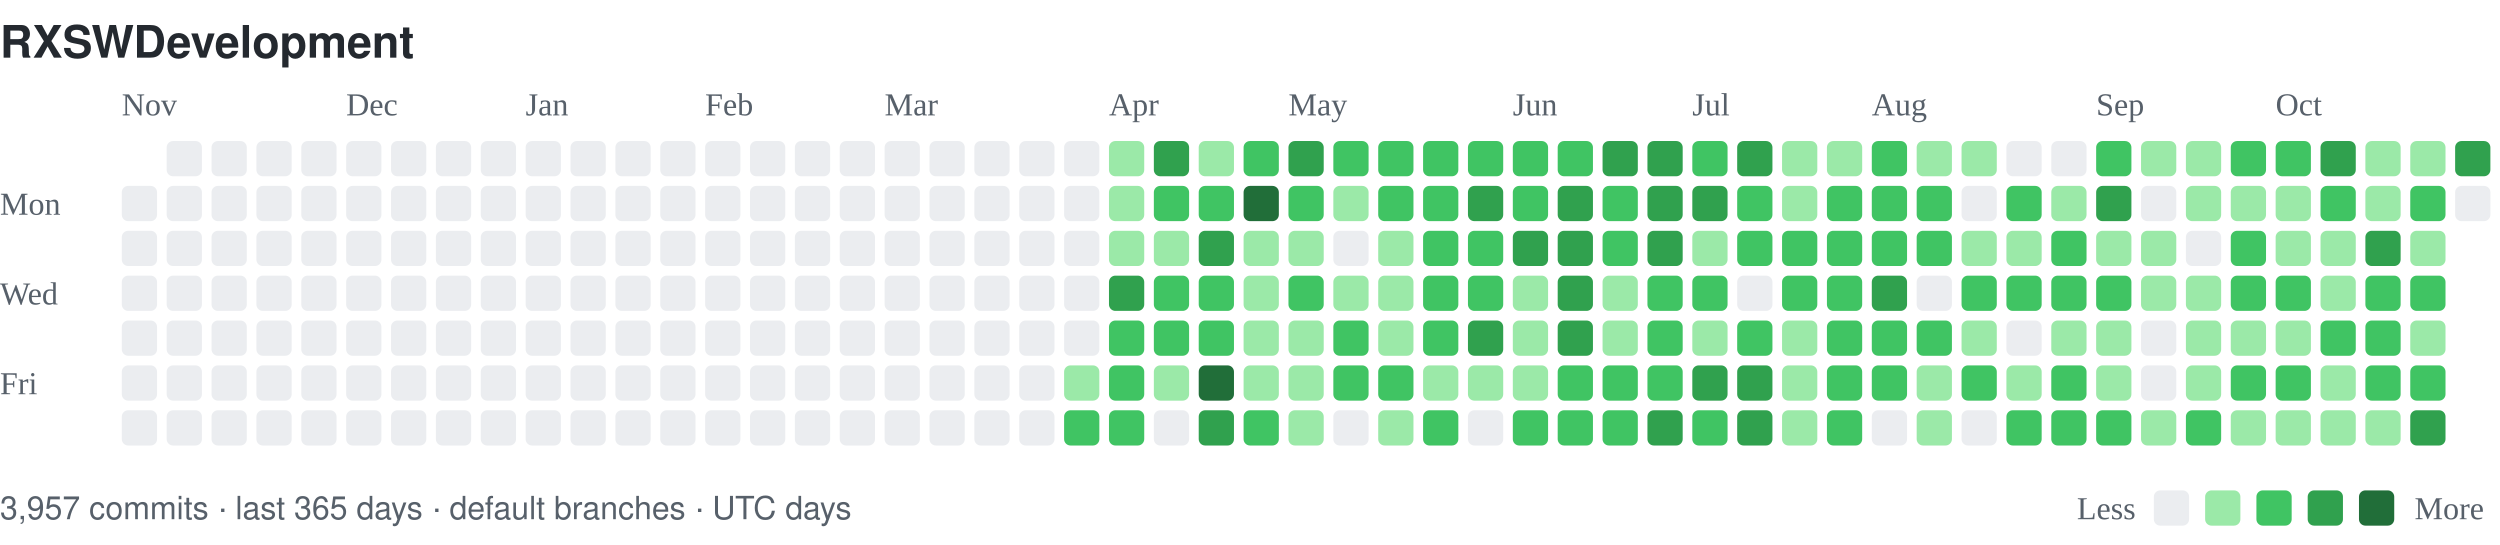
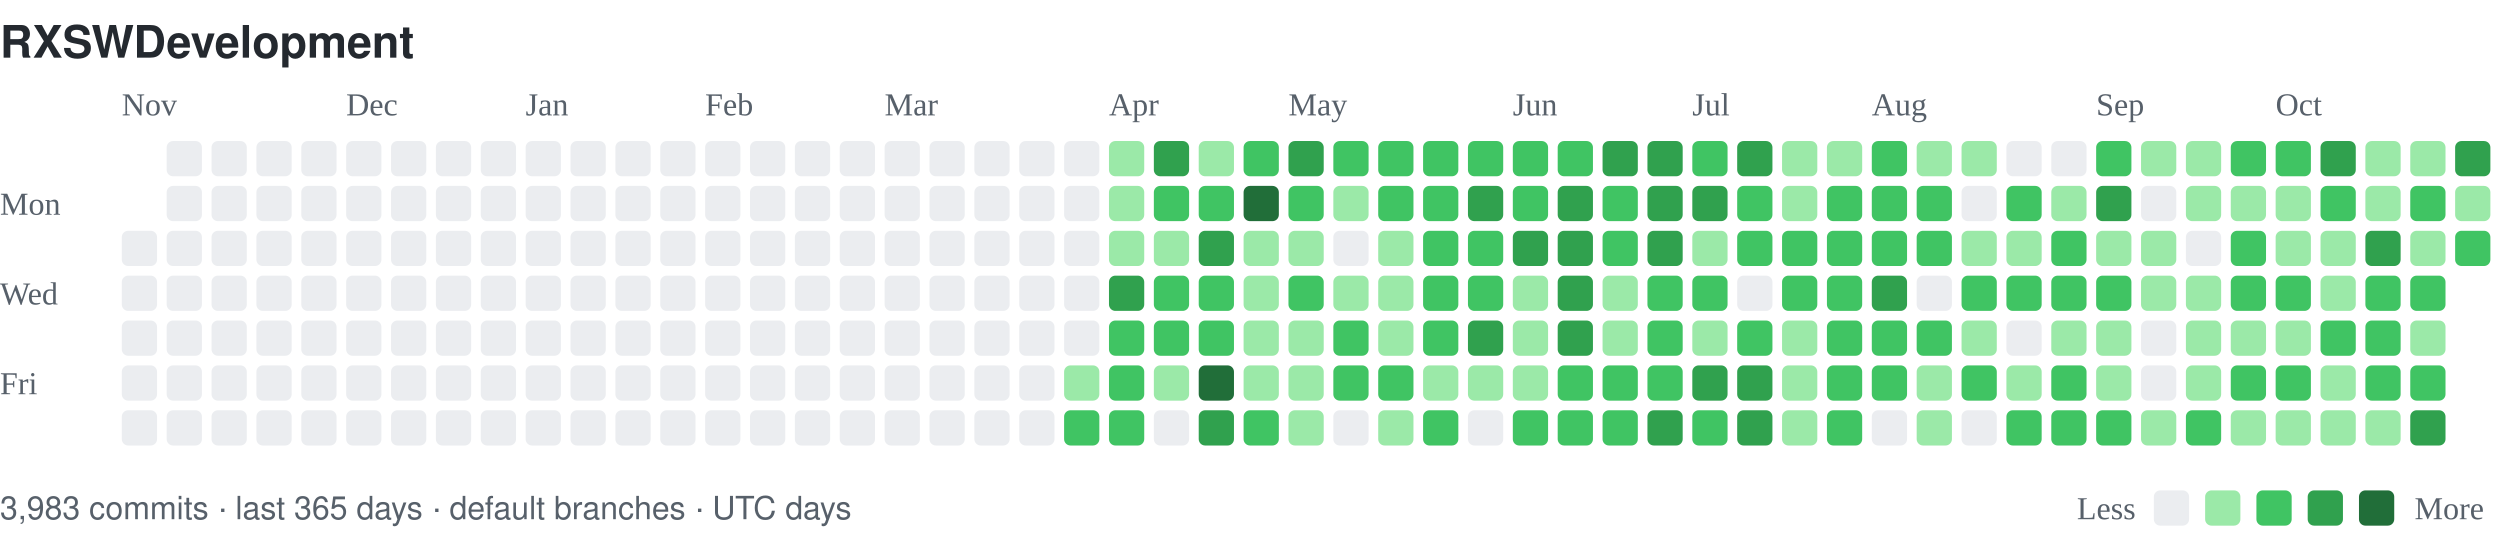
<svg xmlns="http://www.w3.org/2000/svg" width="780" height="170" viewBox="0 0 780 170" role="img">
  <text x="0" y="18" font-size="14" font-weight="600" fill="#24292f" font-family="ui-sans-serif,-apple-system,Segoe UI,Helvetica,Arial,sans-serif">RXSWDevelopment</text>
  <text x="0" y="67" font-size="10" fill="#57606a">Mon</text>
  <text x="0" y="95" font-size="10" fill="#57606a">Wed</text>
  <text x="0" y="123" font-size="10" fill="#57606a">Fri</text>
  <text x="38" y="36" font-size="10" fill="#57606a">Nov</text>
-   <rect x="38" y="58" width="11" height="11" rx="2" fill="#ebedf0" />
  <rect x="38" y="72" width="11" height="11" rx="2" fill="#ebedf0" />
  <rect x="38" y="86" width="11" height="11" rx="2" fill="#ebedf0" />
  <rect x="38" y="100" width="11" height="11" rx="2" fill="#ebedf0" />
  <rect x="38" y="114" width="11" height="11" rx="2" fill="#ebedf0" />
  <rect x="38" y="128" width="11" height="11" rx="2" fill="#ebedf0" />
  <rect x="52" y="44" width="11" height="11" rx="2" fill="#ebedf0" />
  <rect x="52" y="58" width="11" height="11" rx="2" fill="#ebedf0" />
  <rect x="52" y="72" width="11" height="11" rx="2" fill="#ebedf0" />
  <rect x="52" y="86" width="11" height="11" rx="2" fill="#ebedf0" />
  <rect x="52" y="100" width="11" height="11" rx="2" fill="#ebedf0" />
  <rect x="52" y="114" width="11" height="11" rx="2" fill="#ebedf0" />
  <rect x="52" y="128" width="11" height="11" rx="2" fill="#ebedf0" />
  <rect x="66" y="44" width="11" height="11" rx="2" fill="#ebedf0" />
  <rect x="66" y="58" width="11" height="11" rx="2" fill="#ebedf0" />
  <rect x="66" y="72" width="11" height="11" rx="2" fill="#ebedf0" />
  <rect x="66" y="86" width="11" height="11" rx="2" fill="#ebedf0" />
  <rect x="66" y="100" width="11" height="11" rx="2" fill="#ebedf0" />
  <rect x="66" y="114" width="11" height="11" rx="2" fill="#ebedf0" />
  <rect x="66" y="128" width="11" height="11" rx="2" fill="#ebedf0" />
  <rect x="80" y="44" width="11" height="11" rx="2" fill="#ebedf0" />
  <rect x="80" y="58" width="11" height="11" rx="2" fill="#ebedf0" />
  <rect x="80" y="72" width="11" height="11" rx="2" fill="#ebedf0" />
  <rect x="80" y="86" width="11" height="11" rx="2" fill="#ebedf0" />
  <rect x="80" y="100" width="11" height="11" rx="2" fill="#ebedf0" />
  <rect x="80" y="114" width="11" height="11" rx="2" fill="#ebedf0" />
  <rect x="80" y="128" width="11" height="11" rx="2" fill="#ebedf0" />
  <rect x="94" y="44" width="11" height="11" rx="2" fill="#ebedf0" />
  <rect x="94" y="58" width="11" height="11" rx="2" fill="#ebedf0" />
  <rect x="94" y="72" width="11" height="11" rx="2" fill="#ebedf0" />
  <rect x="94" y="86" width="11" height="11" rx="2" fill="#ebedf0" />
  <rect x="94" y="100" width="11" height="11" rx="2" fill="#ebedf0" />
  <rect x="94" y="114" width="11" height="11" rx="2" fill="#ebedf0" />
  <rect x="94" y="128" width="11" height="11" rx="2" fill="#ebedf0" />
  <text x="108" y="36" font-size="10" fill="#57606a">Dec</text>
  <rect x="108" y="44" width="11" height="11" rx="2" fill="#ebedf0" />
  <rect x="108" y="58" width="11" height="11" rx="2" fill="#ebedf0" />
  <rect x="108" y="72" width="11" height="11" rx="2" fill="#ebedf0" />
  <rect x="108" y="86" width="11" height="11" rx="2" fill="#ebedf0" />
  <rect x="108" y="100" width="11" height="11" rx="2" fill="#ebedf0" />
  <rect x="108" y="114" width="11" height="11" rx="2" fill="#ebedf0" />
  <rect x="108" y="128" width="11" height="11" rx="2" fill="#ebedf0" />
  <rect x="122" y="44" width="11" height="11" rx="2" fill="#ebedf0" />
  <rect x="122" y="58" width="11" height="11" rx="2" fill="#ebedf0" />
  <rect x="122" y="72" width="11" height="11" rx="2" fill="#ebedf0" />
  <rect x="122" y="86" width="11" height="11" rx="2" fill="#ebedf0" />
  <rect x="122" y="100" width="11" height="11" rx="2" fill="#ebedf0" />
  <rect x="122" y="114" width="11" height="11" rx="2" fill="#ebedf0" />
  <rect x="122" y="128" width="11" height="11" rx="2" fill="#ebedf0" />
  <rect x="136" y="44" width="11" height="11" rx="2" fill="#ebedf0" />
  <rect x="136" y="58" width="11" height="11" rx="2" fill="#ebedf0" />
  <rect x="136" y="72" width="11" height="11" rx="2" fill="#ebedf0" />
  <rect x="136" y="86" width="11" height="11" rx="2" fill="#ebedf0" />
  <rect x="136" y="100" width="11" height="11" rx="2" fill="#ebedf0" />
  <rect x="136" y="114" width="11" height="11" rx="2" fill="#ebedf0" />
  <rect x="136" y="128" width="11" height="11" rx="2" fill="#ebedf0" />
  <rect x="150" y="44" width="11" height="11" rx="2" fill="#ebedf0" />
  <rect x="150" y="58" width="11" height="11" rx="2" fill="#ebedf0" />
  <rect x="150" y="72" width="11" height="11" rx="2" fill="#ebedf0" />
  <rect x="150" y="86" width="11" height="11" rx="2" fill="#ebedf0" />
  <rect x="150" y="100" width="11" height="11" rx="2" fill="#ebedf0" />
  <rect x="150" y="114" width="11" height="11" rx="2" fill="#ebedf0" />
  <rect x="150" y="128" width="11" height="11" rx="2" fill="#ebedf0" />
  <text x="164" y="36" font-size="10" fill="#57606a">Jan</text>
  <rect x="164" y="44" width="11" height="11" rx="2" fill="#ebedf0" />
  <rect x="164" y="58" width="11" height="11" rx="2" fill="#ebedf0" />
  <rect x="164" y="72" width="11" height="11" rx="2" fill="#ebedf0" />
  <rect x="164" y="86" width="11" height="11" rx="2" fill="#ebedf0" />
  <rect x="164" y="100" width="11" height="11" rx="2" fill="#ebedf0" />
  <rect x="164" y="114" width="11" height="11" rx="2" fill="#ebedf0" />
  <rect x="164" y="128" width="11" height="11" rx="2" fill="#ebedf0" />
  <rect x="178" y="44" width="11" height="11" rx="2" fill="#ebedf0" />
  <rect x="178" y="58" width="11" height="11" rx="2" fill="#ebedf0" />
  <rect x="178" y="72" width="11" height="11" rx="2" fill="#ebedf0" />
  <rect x="178" y="86" width="11" height="11" rx="2" fill="#ebedf0" />
  <rect x="178" y="100" width="11" height="11" rx="2" fill="#ebedf0" />
  <rect x="178" y="114" width="11" height="11" rx="2" fill="#ebedf0" />
  <rect x="178" y="128" width="11" height="11" rx="2" fill="#ebedf0" />
  <rect x="192" y="44" width="11" height="11" rx="2" fill="#ebedf0" />
  <rect x="192" y="58" width="11" height="11" rx="2" fill="#ebedf0" />
  <rect x="192" y="72" width="11" height="11" rx="2" fill="#ebedf0" />
  <rect x="192" y="86" width="11" height="11" rx="2" fill="#ebedf0" />
  <rect x="192" y="100" width="11" height="11" rx="2" fill="#ebedf0" />
  <rect x="192" y="114" width="11" height="11" rx="2" fill="#ebedf0" />
  <rect x="192" y="128" width="11" height="11" rx="2" fill="#ebedf0" />
  <rect x="206" y="44" width="11" height="11" rx="2" fill="#ebedf0" />
  <rect x="206" y="58" width="11" height="11" rx="2" fill="#ebedf0" />
  <rect x="206" y="72" width="11" height="11" rx="2" fill="#ebedf0" />
  <rect x="206" y="86" width="11" height="11" rx="2" fill="#ebedf0" />
  <rect x="206" y="100" width="11" height="11" rx="2" fill="#ebedf0" />
  <rect x="206" y="114" width="11" height="11" rx="2" fill="#ebedf0" />
  <rect x="206" y="128" width="11" height="11" rx="2" fill="#ebedf0" />
  <text x="220" y="36" font-size="10" fill="#57606a">Feb</text>
  <rect x="220" y="44" width="11" height="11" rx="2" fill="#ebedf0" />
  <rect x="220" y="58" width="11" height="11" rx="2" fill="#ebedf0" />
  <rect x="220" y="72" width="11" height="11" rx="2" fill="#ebedf0" />
  <rect x="220" y="86" width="11" height="11" rx="2" fill="#ebedf0" />
  <rect x="220" y="100" width="11" height="11" rx="2" fill="#ebedf0" />
  <rect x="220" y="114" width="11" height="11" rx="2" fill="#ebedf0" />
  <rect x="220" y="128" width="11" height="11" rx="2" fill="#ebedf0" />
  <rect x="234" y="44" width="11" height="11" rx="2" fill="#ebedf0" />
  <rect x="234" y="58" width="11" height="11" rx="2" fill="#ebedf0" />
  <rect x="234" y="72" width="11" height="11" rx="2" fill="#ebedf0" />
  <rect x="234" y="86" width="11" height="11" rx="2" fill="#ebedf0" />
  <rect x="234" y="100" width="11" height="11" rx="2" fill="#ebedf0" />
  <rect x="234" y="114" width="11" height="11" rx="2" fill="#ebedf0" />
  <rect x="234" y="128" width="11" height="11" rx="2" fill="#ebedf0" />
  <rect x="248" y="44" width="11" height="11" rx="2" fill="#ebedf0" />
  <rect x="248" y="58" width="11" height="11" rx="2" fill="#ebedf0" />
  <rect x="248" y="72" width="11" height="11" rx="2" fill="#ebedf0" />
  <rect x="248" y="86" width="11" height="11" rx="2" fill="#ebedf0" />
  <rect x="248" y="100" width="11" height="11" rx="2" fill="#ebedf0" />
  <rect x="248" y="114" width="11" height="11" rx="2" fill="#ebedf0" />
  <rect x="248" y="128" width="11" height="11" rx="2" fill="#ebedf0" />
  <rect x="262" y="44" width="11" height="11" rx="2" fill="#ebedf0" />
  <rect x="262" y="58" width="11" height="11" rx="2" fill="#ebedf0" />
  <rect x="262" y="72" width="11" height="11" rx="2" fill="#ebedf0" />
  <rect x="262" y="86" width="11" height="11" rx="2" fill="#ebedf0" />
  <rect x="262" y="100" width="11" height="11" rx="2" fill="#ebedf0" />
  <rect x="262" y="114" width="11" height="11" rx="2" fill="#ebedf0" />
  <rect x="262" y="128" width="11" height="11" rx="2" fill="#ebedf0" />
  <text x="276" y="36" font-size="10" fill="#57606a">Mar</text>
  <rect x="276" y="44" width="11" height="11" rx="2" fill="#ebedf0" />
  <rect x="276" y="58" width="11" height="11" rx="2" fill="#ebedf0" />
  <rect x="276" y="72" width="11" height="11" rx="2" fill="#ebedf0" />
  <rect x="276" y="86" width="11" height="11" rx="2" fill="#ebedf0" />
  <rect x="276" y="100" width="11" height="11" rx="2" fill="#ebedf0" />
  <rect x="276" y="114" width="11" height="11" rx="2" fill="#ebedf0" />
  <rect x="276" y="128" width="11" height="11" rx="2" fill="#ebedf0" />
  <rect x="290" y="44" width="11" height="11" rx="2" fill="#ebedf0" />
  <rect x="290" y="58" width="11" height="11" rx="2" fill="#ebedf0" />
  <rect x="290" y="72" width="11" height="11" rx="2" fill="#ebedf0" />
  <rect x="290" y="86" width="11" height="11" rx="2" fill="#ebedf0" />
  <rect x="290" y="100" width="11" height="11" rx="2" fill="#ebedf0" />
  <rect x="290" y="114" width="11" height="11" rx="2" fill="#ebedf0" />
  <rect x="290" y="128" width="11" height="11" rx="2" fill="#ebedf0" />
  <rect x="304" y="44" width="11" height="11" rx="2" fill="#ebedf0" />
  <rect x="304" y="58" width="11" height="11" rx="2" fill="#ebedf0" />
  <rect x="304" y="72" width="11" height="11" rx="2" fill="#ebedf0" />
  <rect x="304" y="86" width="11" height="11" rx="2" fill="#ebedf0" />
  <rect x="304" y="100" width="11" height="11" rx="2" fill="#ebedf0" />
  <rect x="304" y="114" width="11" height="11" rx="2" fill="#ebedf0" />
  <rect x="304" y="128" width="11" height="11" rx="2" fill="#ebedf0" />
  <rect x="318" y="44" width="11" height="11" rx="2" fill="#ebedf0" />
  <rect x="318" y="58" width="11" height="11" rx="2" fill="#ebedf0" />
  <rect x="318" y="72" width="11" height="11" rx="2" fill="#ebedf0" />
  <rect x="318" y="86" width="11" height="11" rx="2" fill="#ebedf0" />
  <rect x="318" y="100" width="11" height="11" rx="2" fill="#ebedf0" />
  <rect x="318" y="114" width="11" height="11" rx="2" fill="#ebedf0" />
  <rect x="318" y="128" width="11" height="11" rx="2" fill="#ebedf0" />
  <rect x="332" y="44" width="11" height="11" rx="2" fill="#ebedf0" />
  <rect x="332" y="58" width="11" height="11" rx="2" fill="#ebedf0" />
  <rect x="332" y="72" width="11" height="11" rx="2" fill="#ebedf0" />
  <rect x="332" y="86" width="11" height="11" rx="2" fill="#ebedf0" />
  <rect x="332" y="100" width="11" height="11" rx="2" fill="#ebedf0" />
  <rect x="332" y="114" width="11" height="11" rx="2" fill="#9be9a8" />
  <rect x="332" y="128" width="11" height="11" rx="2" fill="#40c463" />
  <text x="346" y="36" font-size="10" fill="#57606a">Apr</text>
  <rect x="346" y="44" width="11" height="11" rx="2" fill="#9be9a8" />
  <rect x="346" y="58" width="11" height="11" rx="2" fill="#9be9a8" />
  <rect x="346" y="72" width="11" height="11" rx="2" fill="#9be9a8" />
  <rect x="346" y="86" width="11" height="11" rx="2" fill="#30a14e" />
  <rect x="346" y="100" width="11" height="11" rx="2" fill="#40c463" />
  <rect x="346" y="114" width="11" height="11" rx="2" fill="#40c463" />
  <rect x="346" y="128" width="11" height="11" rx="2" fill="#40c463" />
  <rect x="360" y="44" width="11" height="11" rx="2" fill="#30a14e" />
  <rect x="360" y="58" width="11" height="11" rx="2" fill="#40c463" />
  <rect x="360" y="72" width="11" height="11" rx="2" fill="#9be9a8" />
  <rect x="360" y="86" width="11" height="11" rx="2" fill="#40c463" />
  <rect x="360" y="100" width="11" height="11" rx="2" fill="#40c463" />
  <rect x="360" y="114" width="11" height="11" rx="2" fill="#9be9a8" />
  <rect x="360" y="128" width="11" height="11" rx="2" fill="#ebedf0" />
  <rect x="374" y="44" width="11" height="11" rx="2" fill="#9be9a8" />
  <rect x="374" y="58" width="11" height="11" rx="2" fill="#40c463" />
  <rect x="374" y="72" width="11" height="11" rx="2" fill="#30a14e" />
  <rect x="374" y="86" width="11" height="11" rx="2" fill="#40c463" />
  <rect x="374" y="100" width="11" height="11" rx="2" fill="#40c463" />
  <rect x="374" y="114" width="11" height="11" rx="2" fill="#216e39" />
  <rect x="374" y="128" width="11" height="11" rx="2" fill="#30a14e" />
  <rect x="388" y="44" width="11" height="11" rx="2" fill="#40c463" />
  <rect x="388" y="58" width="11" height="11" rx="2" fill="#216e39" />
  <rect x="388" y="72" width="11" height="11" rx="2" fill="#9be9a8" />
  <rect x="388" y="86" width="11" height="11" rx="2" fill="#9be9a8" />
  <rect x="388" y="100" width="11" height="11" rx="2" fill="#9be9a8" />
  <rect x="388" y="114" width="11" height="11" rx="2" fill="#9be9a8" />
  <rect x="388" y="128" width="11" height="11" rx="2" fill="#40c463" />
  <text x="402" y="36" font-size="10" fill="#57606a">May</text>
  <rect x="402" y="44" width="11" height="11" rx="2" fill="#30a14e" />
  <rect x="402" y="58" width="11" height="11" rx="2" fill="#40c463" />
  <rect x="402" y="72" width="11" height="11" rx="2" fill="#9be9a8" />
  <rect x="402" y="86" width="11" height="11" rx="2" fill="#40c463" />
  <rect x="402" y="100" width="11" height="11" rx="2" fill="#9be9a8" />
  <rect x="402" y="114" width="11" height="11" rx="2" fill="#9be9a8" />
  <rect x="402" y="128" width="11" height="11" rx="2" fill="#9be9a8" />
  <rect x="416" y="44" width="11" height="11" rx="2" fill="#40c463" />
  <rect x="416" y="58" width="11" height="11" rx="2" fill="#9be9a8" />
  <rect x="416" y="72" width="11" height="11" rx="2" fill="#ebedf0" />
  <rect x="416" y="86" width="11" height="11" rx="2" fill="#9be9a8" />
  <rect x="416" y="100" width="11" height="11" rx="2" fill="#40c463" />
  <rect x="416" y="114" width="11" height="11" rx="2" fill="#40c463" />
  <rect x="416" y="128" width="11" height="11" rx="2" fill="#ebedf0" />
  <rect x="430" y="44" width="11" height="11" rx="2" fill="#40c463" />
  <rect x="430" y="58" width="11" height="11" rx="2" fill="#40c463" />
  <rect x="430" y="72" width="11" height="11" rx="2" fill="#9be9a8" />
  <rect x="430" y="86" width="11" height="11" rx="2" fill="#9be9a8" />
  <rect x="430" y="100" width="11" height="11" rx="2" fill="#9be9a8" />
  <rect x="430" y="114" width="11" height="11" rx="2" fill="#40c463" />
  <rect x="430" y="128" width="11" height="11" rx="2" fill="#9be9a8" />
  <rect x="444" y="44" width="11" height="11" rx="2" fill="#40c463" />
  <rect x="444" y="58" width="11" height="11" rx="2" fill="#40c463" />
  <rect x="444" y="72" width="11" height="11" rx="2" fill="#40c463" />
  <rect x="444" y="86" width="11" height="11" rx="2" fill="#40c463" />
  <rect x="444" y="100" width="11" height="11" rx="2" fill="#40c463" />
  <rect x="444" y="114" width="11" height="11" rx="2" fill="#9be9a8" />
  <rect x="444" y="128" width="11" height="11" rx="2" fill="#40c463" />
  <rect x="458" y="44" width="11" height="11" rx="2" fill="#40c463" />
  <rect x="458" y="58" width="11" height="11" rx="2" fill="#30a14e" />
  <rect x="458" y="72" width="11" height="11" rx="2" fill="#40c463" />
  <rect x="458" y="86" width="11" height="11" rx="2" fill="#40c463" />
  <rect x="458" y="100" width="11" height="11" rx="2" fill="#30a14e" />
  <rect x="458" y="114" width="11" height="11" rx="2" fill="#9be9a8" />
  <rect x="458" y="128" width="11" height="11" rx="2" fill="#ebedf0" />
  <text x="472" y="36" font-size="10" fill="#57606a">Jun</text>
  <rect x="472" y="44" width="11" height="11" rx="2" fill="#40c463" />
  <rect x="472" y="58" width="11" height="11" rx="2" fill="#40c463" />
  <rect x="472" y="72" width="11" height="11" rx="2" fill="#30a14e" />
  <rect x="472" y="86" width="11" height="11" rx="2" fill="#9be9a8" />
  <rect x="472" y="100" width="11" height="11" rx="2" fill="#9be9a8" />
  <rect x="472" y="114" width="11" height="11" rx="2" fill="#9be9a8" />
  <rect x="472" y="128" width="11" height="11" rx="2" fill="#40c463" />
  <rect x="486" y="44" width="11" height="11" rx="2" fill="#40c463" />
  <rect x="486" y="58" width="11" height="11" rx="2" fill="#30a14e" />
  <rect x="486" y="72" width="11" height="11" rx="2" fill="#30a14e" />
  <rect x="486" y="86" width="11" height="11" rx="2" fill="#30a14e" />
  <rect x="486" y="100" width="11" height="11" rx="2" fill="#30a14e" />
  <rect x="486" y="114" width="11" height="11" rx="2" fill="#40c463" />
  <rect x="486" y="128" width="11" height="11" rx="2" fill="#40c463" />
  <rect x="500" y="44" width="11" height="11" rx="2" fill="#30a14e" />
  <rect x="500" y="58" width="11" height="11" rx="2" fill="#40c463" />
  <rect x="500" y="72" width="11" height="11" rx="2" fill="#40c463" />
  <rect x="500" y="86" width="11" height="11" rx="2" fill="#9be9a8" />
  <rect x="500" y="100" width="11" height="11" rx="2" fill="#9be9a8" />
  <rect x="500" y="114" width="11" height="11" rx="2" fill="#40c463" />
  <rect x="500" y="128" width="11" height="11" rx="2" fill="#40c463" />
  <rect x="514" y="44" width="11" height="11" rx="2" fill="#30a14e" />
  <rect x="514" y="58" width="11" height="11" rx="2" fill="#30a14e" />
  <rect x="514" y="72" width="11" height="11" rx="2" fill="#30a14e" />
  <rect x="514" y="86" width="11" height="11" rx="2" fill="#40c463" />
  <rect x="514" y="100" width="11" height="11" rx="2" fill="#40c463" />
  <rect x="514" y="114" width="11" height="11" rx="2" fill="#40c463" />
  <rect x="514" y="128" width="11" height="11" rx="2" fill="#30a14e" />
  <text x="528" y="36" font-size="10" fill="#57606a">Jul</text>
  <rect x="528" y="44" width="11" height="11" rx="2" fill="#40c463" />
  <rect x="528" y="58" width="11" height="11" rx="2" fill="#30a14e" />
  <rect x="528" y="72" width="11" height="11" rx="2" fill="#9be9a8" />
  <rect x="528" y="86" width="11" height="11" rx="2" fill="#40c463" />
  <rect x="528" y="100" width="11" height="11" rx="2" fill="#9be9a8" />
  <rect x="528" y="114" width="11" height="11" rx="2" fill="#30a14e" />
  <rect x="528" y="128" width="11" height="11" rx="2" fill="#40c463" />
  <rect x="542" y="44" width="11" height="11" rx="2" fill="#30a14e" />
  <rect x="542" y="58" width="11" height="11" rx="2" fill="#40c463" />
  <rect x="542" y="72" width="11" height="11" rx="2" fill="#40c463" />
  <rect x="542" y="86" width="11" height="11" rx="2" fill="#ebedf0" />
  <rect x="542" y="100" width="11" height="11" rx="2" fill="#40c463" />
  <rect x="542" y="114" width="11" height="11" rx="2" fill="#30a14e" />
  <rect x="542" y="128" width="11" height="11" rx="2" fill="#30a14e" />
  <rect x="556" y="44" width="11" height="11" rx="2" fill="#9be9a8" />
  <rect x="556" y="58" width="11" height="11" rx="2" fill="#9be9a8" />
  <rect x="556" y="72" width="11" height="11" rx="2" fill="#40c463" />
  <rect x="556" y="86" width="11" height="11" rx="2" fill="#40c463" />
  <rect x="556" y="100" width="11" height="11" rx="2" fill="#9be9a8" />
  <rect x="556" y="114" width="11" height="11" rx="2" fill="#9be9a8" />
  <rect x="556" y="128" width="11" height="11" rx="2" fill="#9be9a8" />
  <rect x="570" y="44" width="11" height="11" rx="2" fill="#9be9a8" />
  <rect x="570" y="58" width="11" height="11" rx="2" fill="#40c463" />
  <rect x="570" y="72" width="11" height="11" rx="2" fill="#40c463" />
  <rect x="570" y="86" width="11" height="11" rx="2" fill="#40c463" />
  <rect x="570" y="100" width="11" height="11" rx="2" fill="#40c463" />
  <rect x="570" y="114" width="11" height="11" rx="2" fill="#40c463" />
  <rect x="570" y="128" width="11" height="11" rx="2" fill="#40c463" />
  <text x="584" y="36" font-size="10" fill="#57606a">Aug</text>
  <rect x="584" y="44" width="11" height="11" rx="2" fill="#40c463" />
  <rect x="584" y="58" width="11" height="11" rx="2" fill="#40c463" />
  <rect x="584" y="72" width="11" height="11" rx="2" fill="#40c463" />
  <rect x="584" y="86" width="11" height="11" rx="2" fill="#30a14e" />
  <rect x="584" y="100" width="11" height="11" rx="2" fill="#40c463" />
  <rect x="584" y="114" width="11" height="11" rx="2" fill="#40c463" />
  <rect x="584" y="128" width="11" height="11" rx="2" fill="#ebedf0" />
  <rect x="598" y="44" width="11" height="11" rx="2" fill="#9be9a8" />
  <rect x="598" y="58" width="11" height="11" rx="2" fill="#40c463" />
  <rect x="598" y="72" width="11" height="11" rx="2" fill="#40c463" />
  <rect x="598" y="86" width="11" height="11" rx="2" fill="#ebedf0" />
  <rect x="598" y="100" width="11" height="11" rx="2" fill="#40c463" />
  <rect x="598" y="114" width="11" height="11" rx="2" fill="#9be9a8" />
  <rect x="598" y="128" width="11" height="11" rx="2" fill="#9be9a8" />
  <rect x="612" y="44" width="11" height="11" rx="2" fill="#9be9a8" />
  <rect x="612" y="58" width="11" height="11" rx="2" fill="#ebedf0" />
  <rect x="612" y="72" width="11" height="11" rx="2" fill="#9be9a8" />
  <rect x="612" y="86" width="11" height="11" rx="2" fill="#40c463" />
  <rect x="612" y="100" width="11" height="11" rx="2" fill="#9be9a8" />
  <rect x="612" y="114" width="11" height="11" rx="2" fill="#40c463" />
  <rect x="612" y="128" width="11" height="11" rx="2" fill="#ebedf0" />
  <rect x="626" y="44" width="11" height="11" rx="2" fill="#ebedf0" />
  <rect x="626" y="58" width="11" height="11" rx="2" fill="#40c463" />
  <rect x="626" y="72" width="11" height="11" rx="2" fill="#9be9a8" />
  <rect x="626" y="86" width="11" height="11" rx="2" fill="#40c463" />
  <rect x="626" y="100" width="11" height="11" rx="2" fill="#ebedf0" />
  <rect x="626" y="114" width="11" height="11" rx="2" fill="#9be9a8" />
  <rect x="626" y="128" width="11" height="11" rx="2" fill="#40c463" />
  <rect x="640" y="44" width="11" height="11" rx="2" fill="#ebedf0" />
  <rect x="640" y="58" width="11" height="11" rx="2" fill="#9be9a8" />
  <rect x="640" y="72" width="11" height="11" rx="2" fill="#40c463" />
  <rect x="640" y="86" width="11" height="11" rx="2" fill="#40c463" />
  <rect x="640" y="100" width="11" height="11" rx="2" fill="#9be9a8" />
  <rect x="640" y="114" width="11" height="11" rx="2" fill="#40c463" />
  <rect x="640" y="128" width="11" height="11" rx="2" fill="#40c463" />
  <text x="654" y="36" font-size="10" fill="#57606a">Sep</text>
  <rect x="654" y="44" width="11" height="11" rx="2" fill="#40c463" />
  <rect x="654" y="58" width="11" height="11" rx="2" fill="#30a14e" />
  <rect x="654" y="72" width="11" height="11" rx="2" fill="#9be9a8" />
  <rect x="654" y="86" width="11" height="11" rx="2" fill="#40c463" />
  <rect x="654" y="100" width="11" height="11" rx="2" fill="#9be9a8" />
  <rect x="654" y="114" width="11" height="11" rx="2" fill="#9be9a8" />
  <rect x="654" y="128" width="11" height="11" rx="2" fill="#40c463" />
  <rect x="668" y="44" width="11" height="11" rx="2" fill="#9be9a8" />
  <rect x="668" y="58" width="11" height="11" rx="2" fill="#ebedf0" />
  <rect x="668" y="72" width="11" height="11" rx="2" fill="#9be9a8" />
  <rect x="668" y="86" width="11" height="11" rx="2" fill="#9be9a8" />
  <rect x="668" y="100" width="11" height="11" rx="2" fill="#ebedf0" />
  <rect x="668" y="114" width="11" height="11" rx="2" fill="#ebedf0" />
  <rect x="668" y="128" width="11" height="11" rx="2" fill="#9be9a8" />
  <rect x="682" y="44" width="11" height="11" rx="2" fill="#9be9a8" />
  <rect x="682" y="58" width="11" height="11" rx="2" fill="#9be9a8" />
  <rect x="682" y="72" width="11" height="11" rx="2" fill="#ebedf0" />
  <rect x="682" y="86" width="11" height="11" rx="2" fill="#9be9a8" />
  <rect x="682" y="100" width="11" height="11" rx="2" fill="#9be9a8" />
  <rect x="682" y="114" width="11" height="11" rx="2" fill="#9be9a8" />
  <rect x="682" y="128" width="11" height="11" rx="2" fill="#40c463" />
  <rect x="696" y="44" width="11" height="11" rx="2" fill="#40c463" />
  <rect x="696" y="58" width="11" height="11" rx="2" fill="#9be9a8" />
  <rect x="696" y="72" width="11" height="11" rx="2" fill="#40c463" />
  <rect x="696" y="86" width="11" height="11" rx="2" fill="#40c463" />
  <rect x="696" y="100" width="11" height="11" rx="2" fill="#9be9a8" />
  <rect x="696" y="114" width="11" height="11" rx="2" fill="#40c463" />
  <rect x="696" y="128" width="11" height="11" rx="2" fill="#9be9a8" />
  <text x="710" y="36" font-size="10" fill="#57606a">Oct</text>
  <rect x="710" y="44" width="11" height="11" rx="2" fill="#40c463" />
  <rect x="710" y="58" width="11" height="11" rx="2" fill="#9be9a8" />
  <rect x="710" y="72" width="11" height="11" rx="2" fill="#9be9a8" />
  <rect x="710" y="86" width="11" height="11" rx="2" fill="#40c463" />
  <rect x="710" y="100" width="11" height="11" rx="2" fill="#9be9a8" />
  <rect x="710" y="114" width="11" height="11" rx="2" fill="#40c463" />
  <rect x="710" y="128" width="11" height="11" rx="2" fill="#9be9a8" />
  <rect x="724" y="44" width="11" height="11" rx="2" fill="#30a14e" />
  <rect x="724" y="58" width="11" height="11" rx="2" fill="#40c463" />
  <rect x="724" y="72" width="11" height="11" rx="2" fill="#9be9a8" />
  <rect x="724" y="86" width="11" height="11" rx="2" fill="#9be9a8" />
  <rect x="724" y="100" width="11" height="11" rx="2" fill="#40c463" />
  <rect x="724" y="114" width="11" height="11" rx="2" fill="#9be9a8" />
  <rect x="724" y="128" width="11" height="11" rx="2" fill="#9be9a8" />
  <rect x="738" y="44" width="11" height="11" rx="2" fill="#9be9a8" />
  <rect x="738" y="58" width="11" height="11" rx="2" fill="#9be9a8" />
  <rect x="738" y="72" width="11" height="11" rx="2" fill="#30a14e" />
  <rect x="738" y="86" width="11" height="11" rx="2" fill="#40c463" />
  <rect x="738" y="100" width="11" height="11" rx="2" fill="#40c463" />
  <rect x="738" y="114" width="11" height="11" rx="2" fill="#40c463" />
  <rect x="738" y="128" width="11" height="11" rx="2" fill="#9be9a8" />
  <rect x="752" y="44" width="11" height="11" rx="2" fill="#9be9a8" />
  <rect x="752" y="58" width="11" height="11" rx="2" fill="#40c463" />
  <rect x="752" y="72" width="11" height="11" rx="2" fill="#9be9a8" />
  <rect x="752" y="86" width="11" height="11" rx="2" fill="#40c463" />
  <rect x="752" y="100" width="11" height="11" rx="2" fill="#9be9a8" />
  <rect x="752" y="114" width="11" height="11" rx="2" fill="#40c463" />
  <rect x="752" y="128" width="11" height="11" rx="2" fill="#30a14e" />
  <rect x="766" y="44" width="11" height="11" rx="2" fill="#30a14e" />
-   <rect x="766" y="58" width="11" height="11" rx="2" fill="#ebedf0" />
+   <rect x="766" y="58" width="11" height="11" rx="2" fill="#9be9a8" />
+   <rect x="766" y="72" width="11" height="11" rx="2" fill="#40c463" />
  <text x="648" y="162" font-size="10" fill="#57606a">Less</text>
  <rect x="672" y="153" width="11" height="11" rx="2" fill="#ebedf0" />
  <rect x="688" y="153" width="11" height="11" rx="2" fill="#9be9a8" />
  <rect x="704" y="153" width="11" height="11" rx="2" fill="#40c463" />
  <rect x="720" y="153" width="11" height="11" rx="2" fill="#30a14e" />
  <rect x="736" y="153" width="11" height="11" rx="2" fill="#216e39" />
  <text x="775" y="162" font-size="10" fill="#57606a" text-anchor="end">More</text>
-   <text x="0" y="162" font-size="10" fill="#57606a" font-family="ui-sans-serif,-apple-system,Segoe UI,Helvetica,Arial,sans-serif">3,957 commits · last 365 days · default branches · UTC days</text>
+   <text x="0" y="162" font-size="10" fill="#57606a" font-family="ui-sans-serif,-apple-system,Segoe UI,Helvetica,Arial,sans-serif">3,983 commits · last 365 days · default branches · UTC days</text>
</svg>
